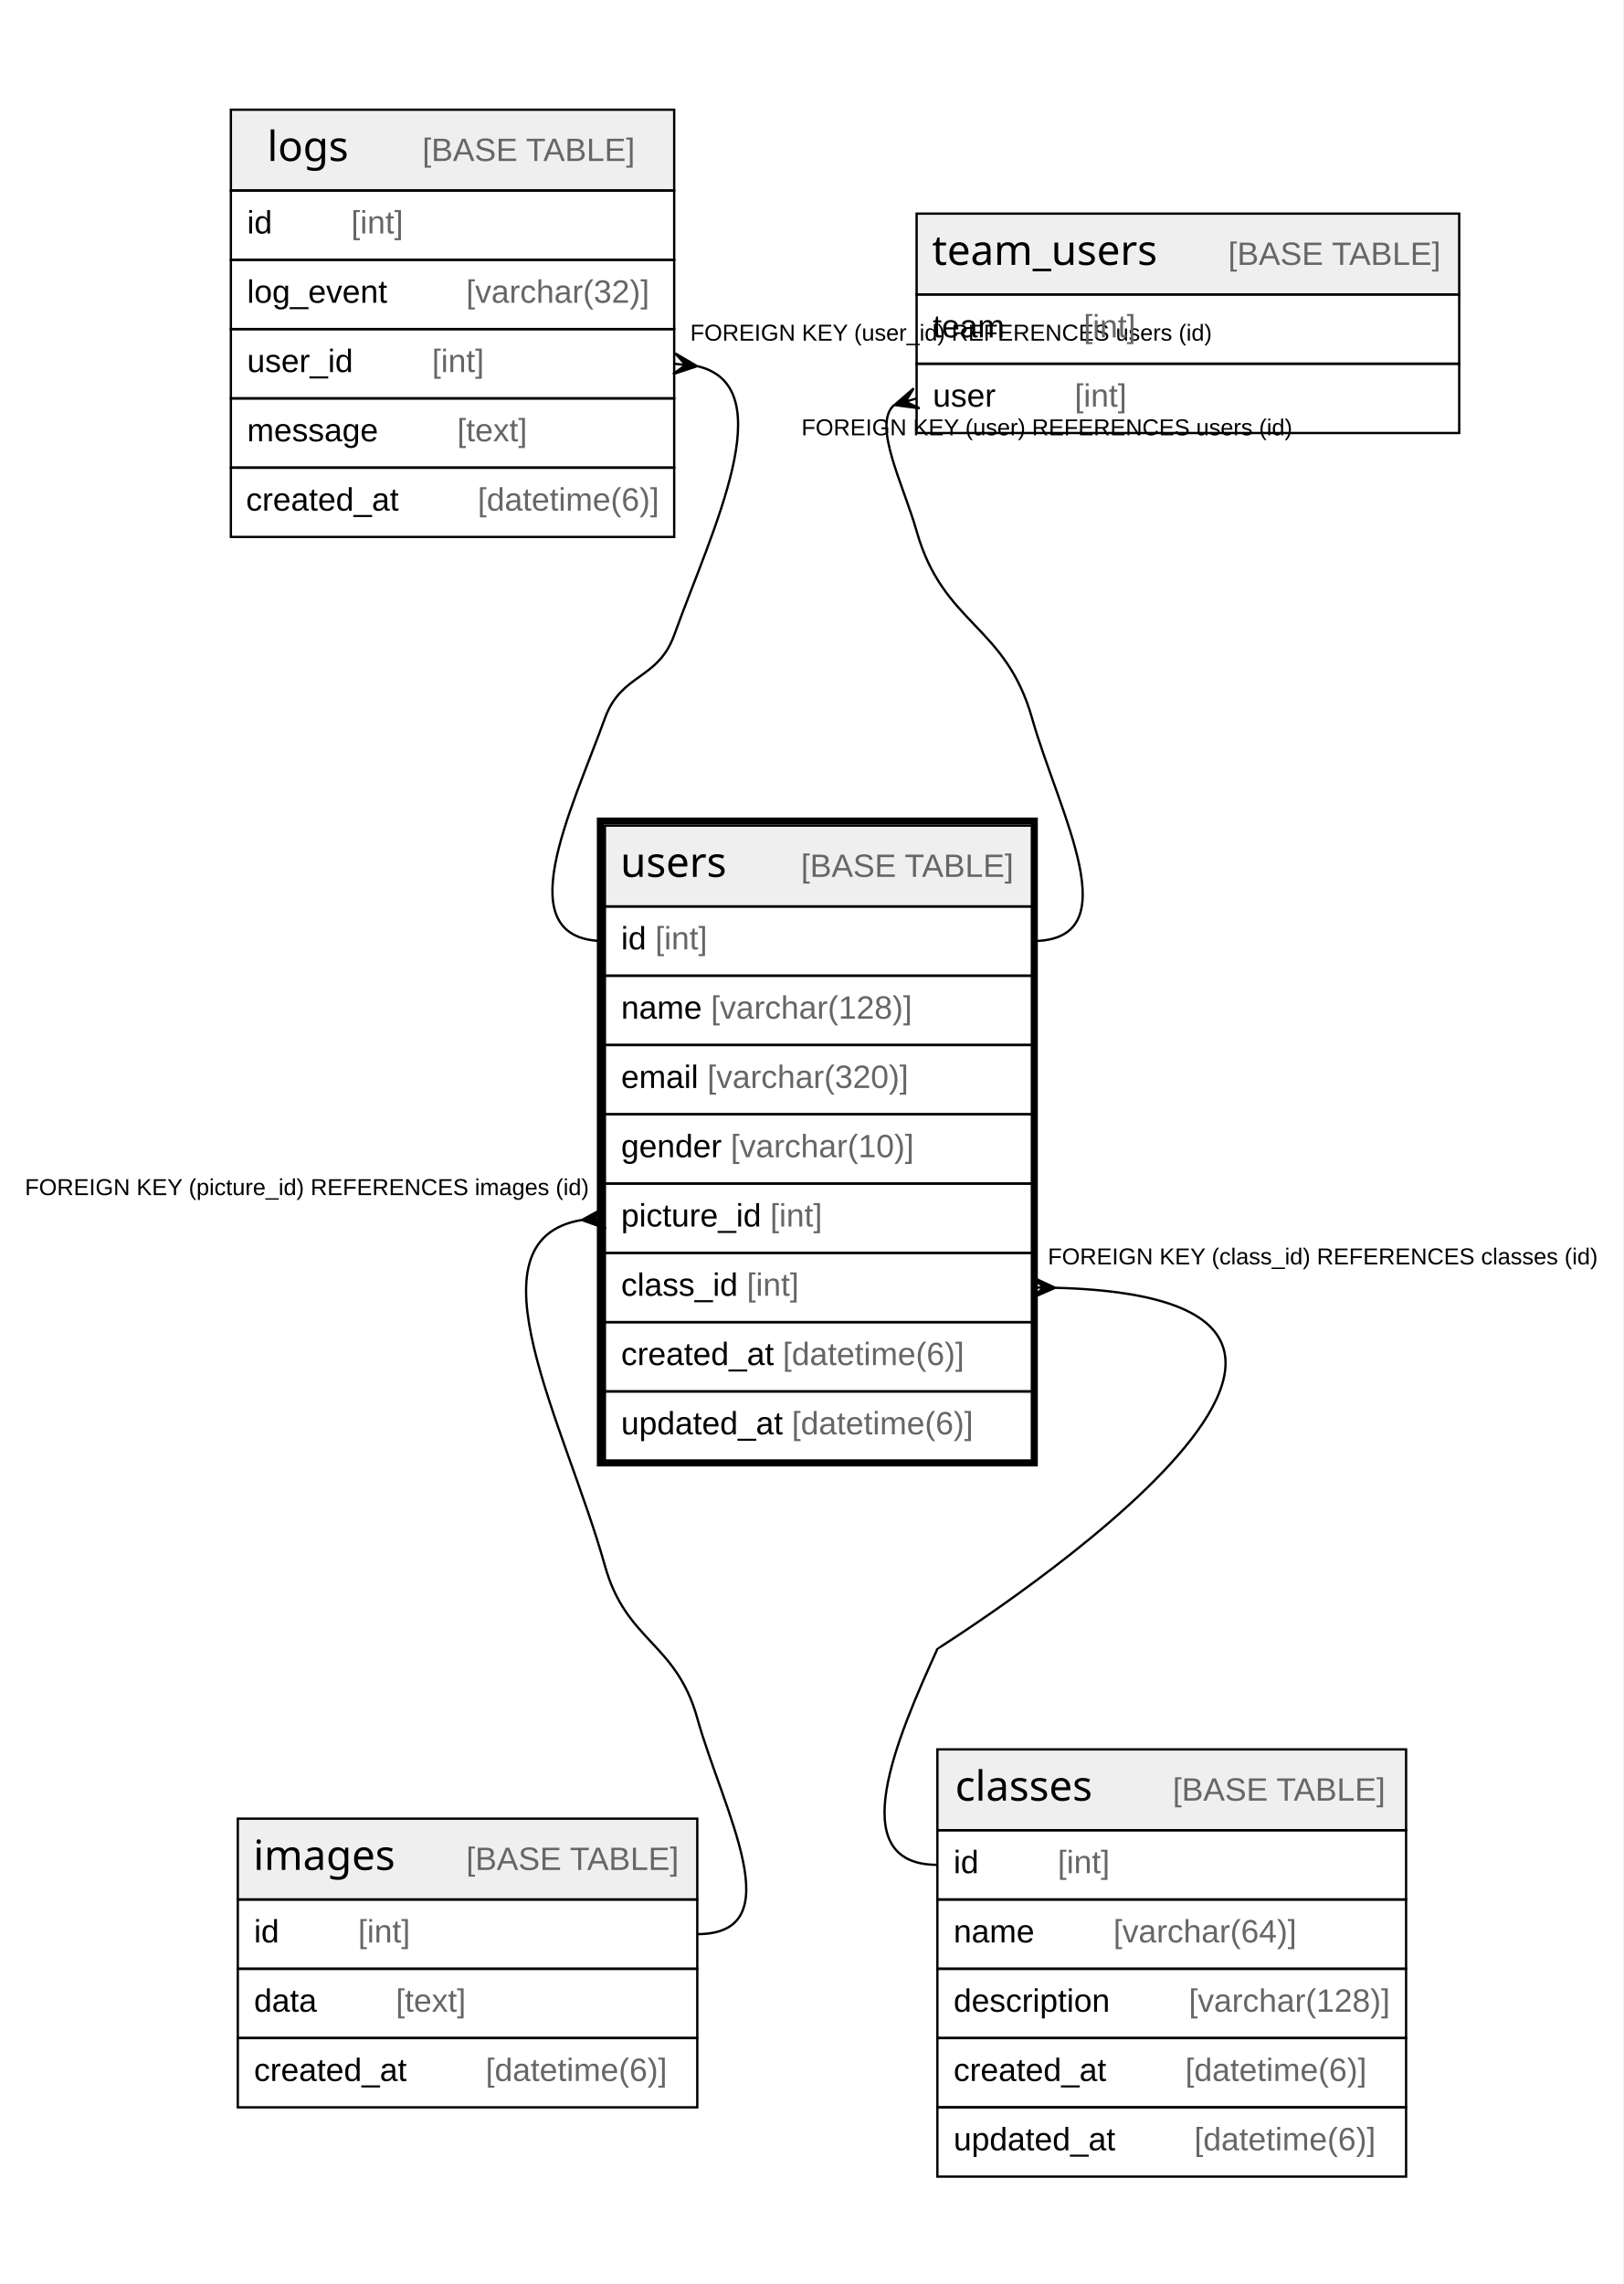
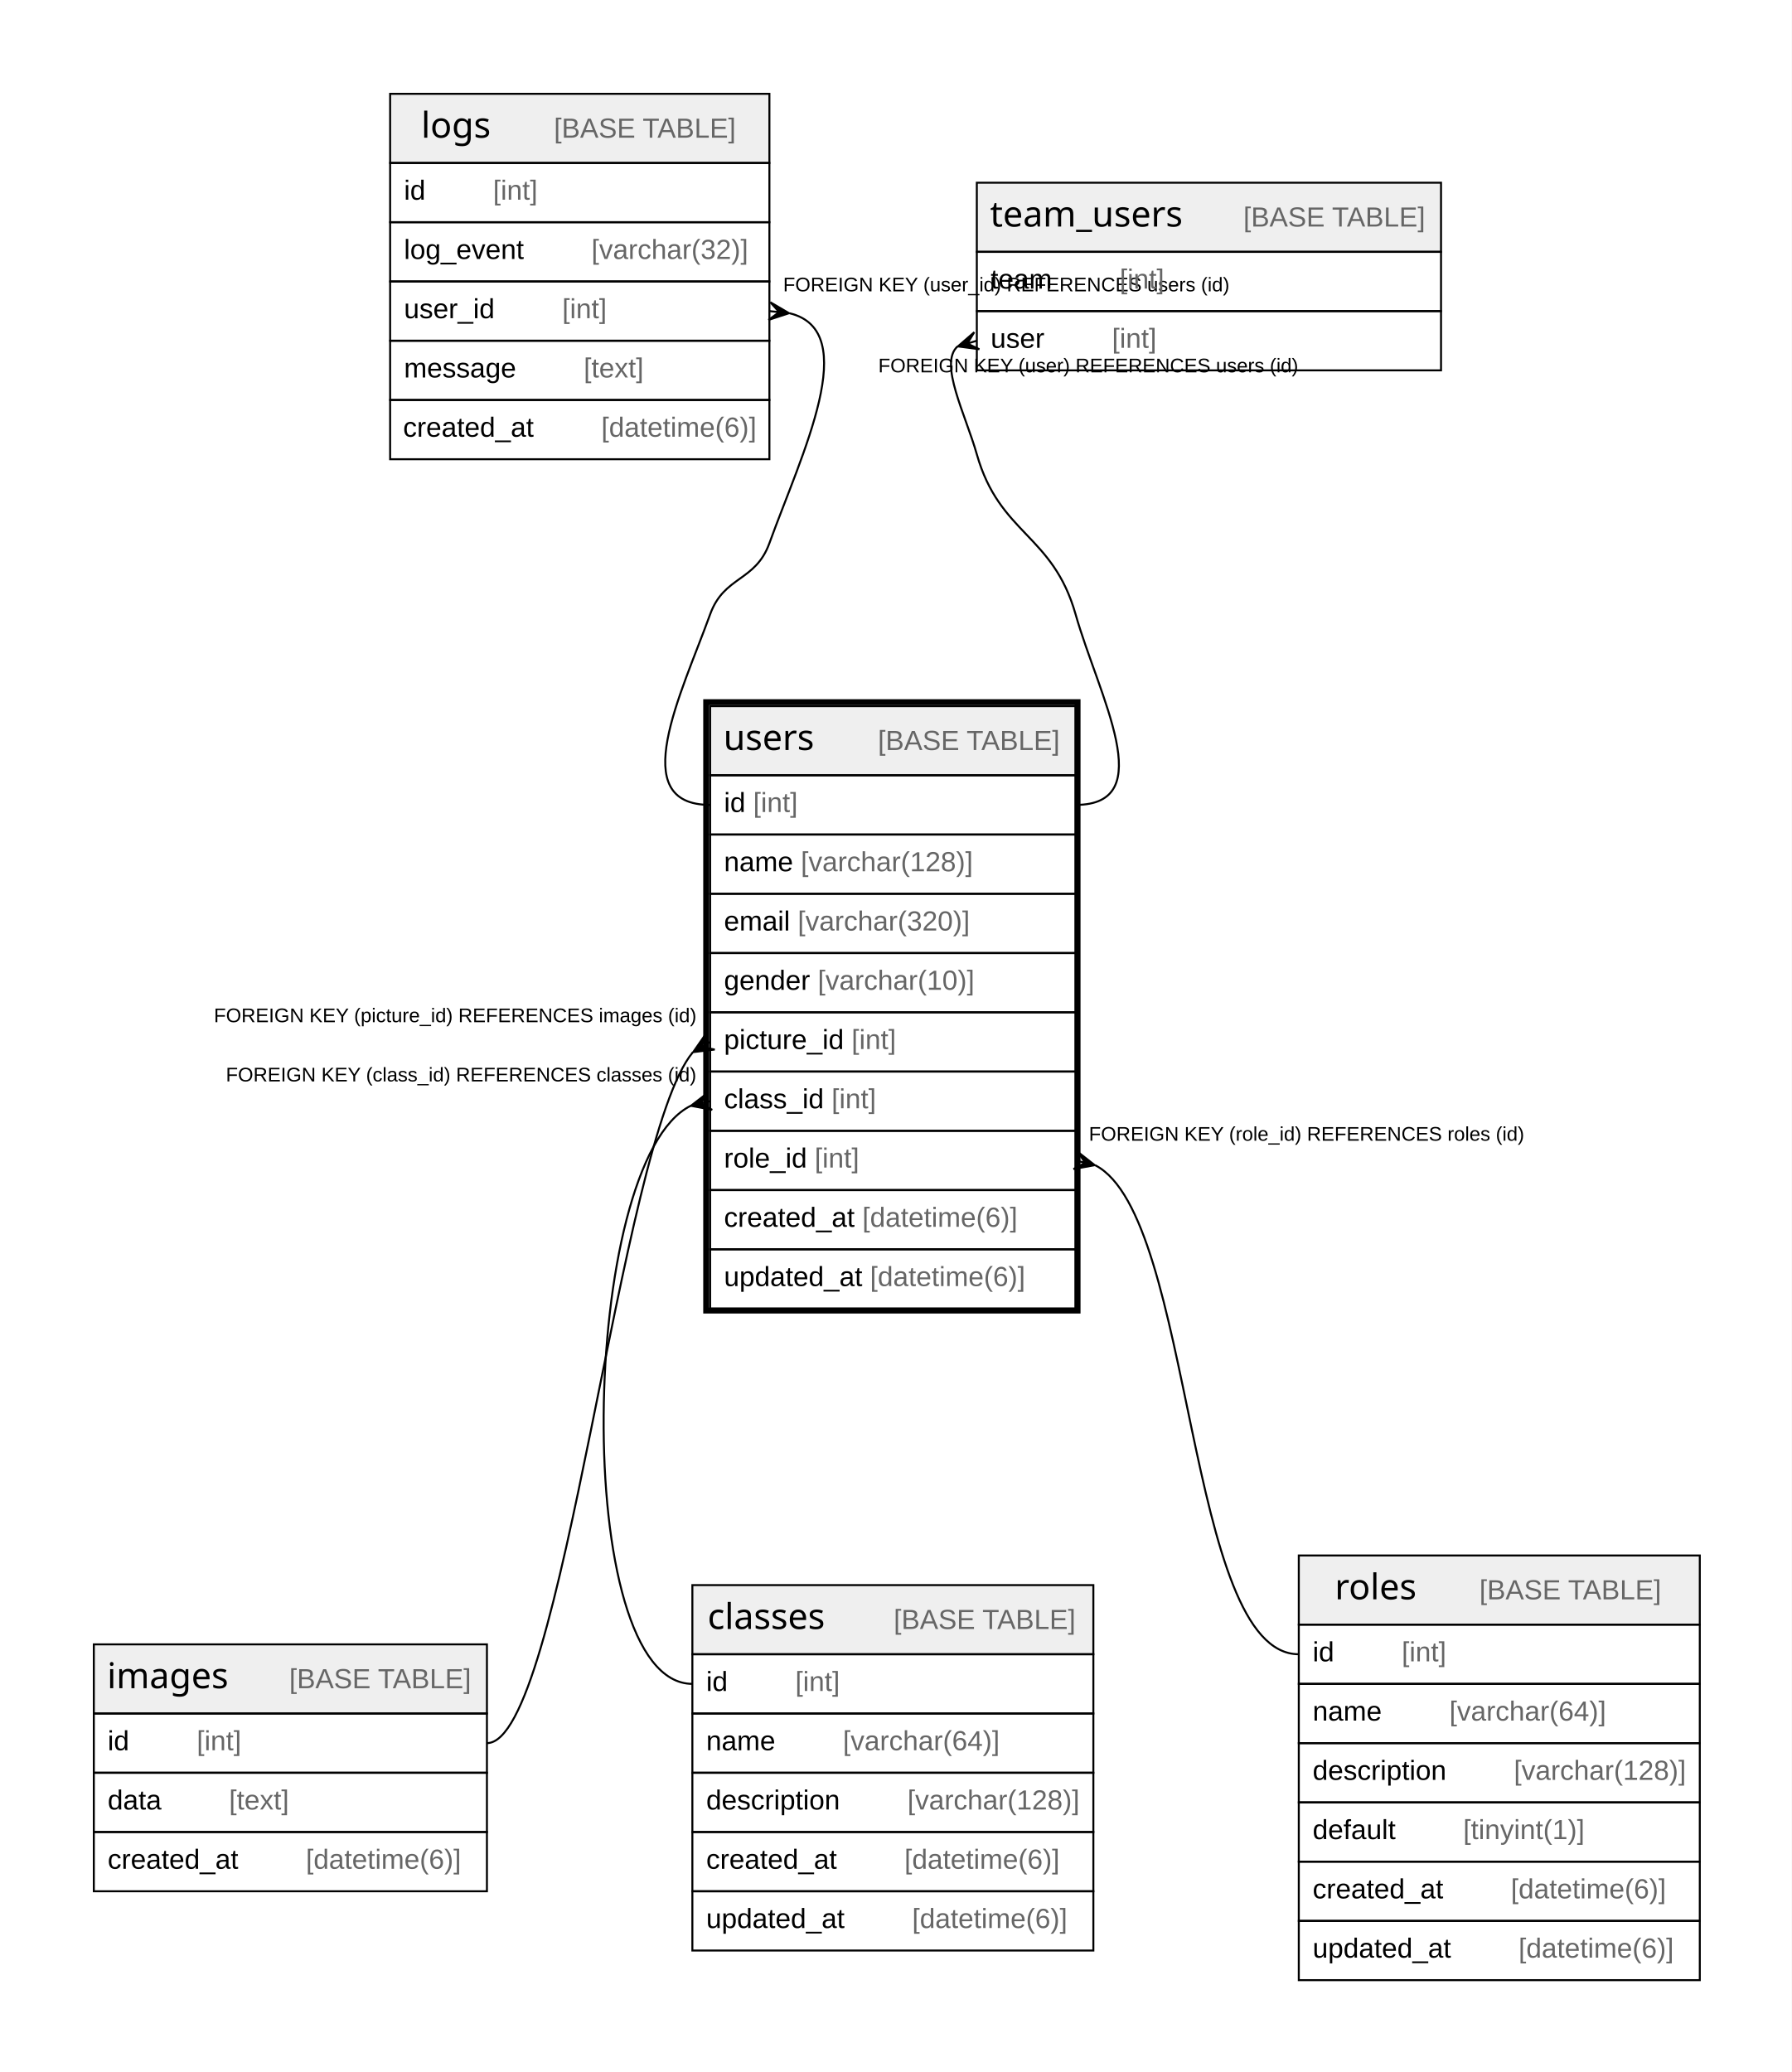
- <svg xmlns="http://www.w3.org/2000/svg" width="703pt" height="989pt" viewBox="0.00 0.00 703.00 989.00">
-   <g id="graph0" class="graph" transform="scale(1 1) rotate(0) translate(4 985)">
-     <polygon fill="#ffffff" stroke="transparent" points="-4,4 -4,-985 699,-985 699,4 -4,4" />
+ <svg xmlns="http://www.w3.org/2000/svg" width="907pt" height="1049pt" viewBox="0.00 0.00 907.00 1049.00">
+   <g id="graph0" class="graph" transform="scale(1 1) rotate(0) translate(4 1045)">
+     <polygon fill="#ffffff" stroke="transparent" points="-4,4 -4,-1045 903,-1045 903,4 -4,4" />
    <g id="node1" class="node">
-       <polygon fill="#efefef" stroke="transparent" points="258,-592.5 258,-627.5 443,-627.5 443,-592.5 258,-592.5" />
-       <polygon fill="none" stroke="#000000" points="258,-592.5 258,-627.5 443,-627.5 443,-592.5 258,-592.5" />
-       <text text-anchor="start" x="264.714" y="-605.3" font-family="Arial Bold" font-size="18.00" fill="#000000">users</text>
-       <text text-anchor="start" x="308.718" y="-605.3" font-family="Arial" font-size="14.00" fill="#000000">    </text>
-       <text text-anchor="start" x="342.923" y="-605.3" font-family="Arial" font-size="14.00" fill="#666666">[BASE TABLE]</text>
-       <polygon fill="none" stroke="#000000" points="258,-562.5 258,-592.5 443,-592.5 443,-562.5 258,-562.5" />
-       <text text-anchor="start" x="265" y="-573.9" font-family="Arial" font-size="14.00" fill="#000000">id </text>
-       <text text-anchor="start" x="279.78" y="-573.9" font-family="Arial" font-size="14.00" fill="#666666">[int]</text>
-       <polygon fill="none" stroke="#000000" points="258,-532.5 258,-562.5 443,-562.5 443,-532.5 258,-532.5" />
-       <text text-anchor="start" x="265" y="-543.9" font-family="Arial" font-size="14.00" fill="#000000">name </text>
-       <text text-anchor="start" x="303.899" y="-543.9" font-family="Arial" font-size="14.00" fill="#666666">[varchar(128)]</text>
-       <polygon fill="none" stroke="#000000" points="258,-502.5 258,-532.5 443,-532.5 443,-502.5 258,-502.5" />
-       <text text-anchor="start" x="265" y="-513.9" font-family="Arial" font-size="14.00" fill="#000000">email </text>
-       <text text-anchor="start" x="302.33" y="-513.9" font-family="Arial" font-size="14.00" fill="#666666">[varchar(320)]</text>
-       <polygon fill="none" stroke="#000000" points="258,-472.5 258,-502.5 443,-502.5 443,-472.5 258,-472.5" />
-       <text text-anchor="start" x="265" y="-483.9" font-family="Arial" font-size="14.00" fill="#000000">gender </text>
-       <text text-anchor="start" x="312.464" y="-483.9" font-family="Arial" font-size="14.00" fill="#666666">[varchar(10)]</text>
-       <polygon fill="none" stroke="#000000" points="258,-442.5 258,-472.5 443,-472.5 443,-442.5 258,-442.5" />
-       <text text-anchor="start" x="265" y="-453.9" font-family="Arial" font-size="14.00" fill="#000000">picture_id </text>
-       <text text-anchor="start" x="329.568" y="-453.9" font-family="Arial" font-size="14.00" fill="#666666">[int]</text>
-       <polygon fill="none" stroke="#000000" points="258,-412.5 258,-442.5 443,-442.5 443,-412.5 258,-412.5" />
-       <text text-anchor="start" x="265" y="-423.9" font-family="Arial" font-size="14.00" fill="#000000">class_id </text>
-       <text text-anchor="start" x="319.452" y="-423.9" font-family="Arial" font-size="14.00" fill="#666666">[int]</text>
-       <polygon fill="none" stroke="#000000" points="258,-382.5 258,-412.5 443,-412.5 443,-382.5 258,-382.5" />
-       <text text-anchor="start" x="265" y="-393.9" font-family="Arial" font-size="14.00" fill="#000000">created_at </text>
-       <text text-anchor="start" x="335.028" y="-393.9" font-family="Arial" font-size="14.00" fill="#666666">[datetime(6)]</text>
-       <polygon fill="none" stroke="#000000" points="258,-352.5 258,-382.5 443,-382.5 443,-352.5 258,-352.5" />
-       <text text-anchor="start" x="265" y="-363.9" font-family="Arial" font-size="14.00" fill="#000000">updated_at </text>
-       <text text-anchor="start" x="338.933" y="-363.9" font-family="Arial" font-size="14.00" fill="#666666">[datetime(6)]</text>
-       <polygon fill="none" stroke="#000000" stroke-width="3" points="256,-351.5 256,-629.5 444,-629.5 444,-351.5 256,-351.5" />
+       <polygon fill="#efefef" stroke="transparent" points="355.5,-652.5 355.5,-687.5 540.5,-687.5 540.5,-652.5 355.5,-652.5" />
+       <polygon fill="none" stroke="#000000" points="355.5,-652.5 355.5,-687.5 540.5,-687.5 540.5,-652.5 355.5,-652.5" />
+       <text text-anchor="start" x="362.214" y="-665.3" font-family="Arial Bold" font-size="18.00" fill="#000000">users</text>
+       <text text-anchor="start" x="406.218" y="-665.3" font-family="Arial" font-size="14.00" fill="#000000">    </text>
+       <text text-anchor="start" x="440.423" y="-665.3" font-family="Arial" font-size="14.00" fill="#666666">[BASE TABLE]</text>
+       <polygon fill="none" stroke="#000000" points="355.5,-622.5 355.5,-652.5 540.5,-652.5 540.5,-622.5 355.5,-622.5" />
+       <text text-anchor="start" x="362.5" y="-633.9" font-family="Arial" font-size="14.00" fill="#000000">id </text>
+       <text text-anchor="start" x="377.28" y="-633.9" font-family="Arial" font-size="14.00" fill="#666666">[int]</text>
+       <polygon fill="none" stroke="#000000" points="355.5,-592.5 355.5,-622.5 540.5,-622.5 540.5,-592.5 355.5,-592.5" />
+       <text text-anchor="start" x="362.5" y="-603.9" font-family="Arial" font-size="14.00" fill="#000000">name </text>
+       <text text-anchor="start" x="401.399" y="-603.9" font-family="Arial" font-size="14.00" fill="#666666">[varchar(128)]</text>
+       <polygon fill="none" stroke="#000000" points="355.5,-562.5 355.5,-592.5 540.5,-592.5 540.5,-562.5 355.5,-562.5" />
+       <text text-anchor="start" x="362.5" y="-573.9" font-family="Arial" font-size="14.00" fill="#000000">email </text>
+       <text text-anchor="start" x="399.83" y="-573.9" font-family="Arial" font-size="14.00" fill="#666666">[varchar(320)]</text>
+       <polygon fill="none" stroke="#000000" points="355.5,-532.5 355.5,-562.5 540.5,-562.5 540.5,-532.5 355.5,-532.5" />
+       <text text-anchor="start" x="362.5" y="-543.9" font-family="Arial" font-size="14.00" fill="#000000">gender </text>
+       <text text-anchor="start" x="409.964" y="-543.9" font-family="Arial" font-size="14.00" fill="#666666">[varchar(10)]</text>
+       <polygon fill="none" stroke="#000000" points="355.5,-502.5 355.5,-532.5 540.5,-532.5 540.5,-502.5 355.5,-502.5" />
+       <text text-anchor="start" x="362.5" y="-513.9" font-family="Arial" font-size="14.00" fill="#000000">picture_id </text>
+       <text text-anchor="start" x="427.068" y="-513.9" font-family="Arial" font-size="14.00" fill="#666666">[int]</text>
+       <polygon fill="none" stroke="#000000" points="355.5,-472.5 355.5,-502.5 540.5,-502.5 540.5,-472.5 355.5,-472.5" />
+       <text text-anchor="start" x="362.5" y="-483.9" font-family="Arial" font-size="14.00" fill="#000000">class_id </text>
+       <text text-anchor="start" x="416.952" y="-483.9" font-family="Arial" font-size="14.00" fill="#666666">[int]</text>
+       <polygon fill="none" stroke="#000000" points="355.5,-442.5 355.5,-472.5 540.5,-472.5 540.5,-442.5 355.5,-442.5" />
+       <text text-anchor="start" x="362.5" y="-453.9" font-family="Arial" font-size="14.00" fill="#000000">role_id </text>
+       <text text-anchor="start" x="408.395" y="-453.9" font-family="Arial" font-size="14.00" fill="#666666">[int]</text>
+       <polygon fill="none" stroke="#000000" points="355.5,-412.5 355.5,-442.5 540.5,-442.5 540.5,-412.5 355.5,-412.5" />
+       <text text-anchor="start" x="362.5" y="-423.9" font-family="Arial" font-size="14.00" fill="#000000">created_at </text>
+       <text text-anchor="start" x="432.528" y="-423.9" font-family="Arial" font-size="14.00" fill="#666666">[datetime(6)]</text>
+       <polygon fill="none" stroke="#000000" points="355.5,-382.5 355.5,-412.5 540.5,-412.5 540.5,-382.5 355.5,-382.5" />
+       <text text-anchor="start" x="362.5" y="-393.9" font-family="Arial" font-size="14.00" fill="#000000">updated_at </text>
+       <text text-anchor="start" x="436.433" y="-393.9" font-family="Arial" font-size="14.00" fill="#666666">[datetime(6)]</text>
+       <polygon fill="none" stroke="#000000" stroke-width="3" points="353.5,-381.5 353.5,-689.5 541.5,-689.5 541.5,-381.5 353.5,-381.5" />
    </g>
    <g id="node4" class="node">
-       <polygon fill="#efefef" stroke="transparent" points="99,-162.5 99,-197.5 298,-197.5 298,-162.5 99,-162.5" />
-       <polygon fill="none" stroke="#000000" points="99,-162.5 99,-197.5 298,-197.5 298,-162.5 99,-162.5" />
-       <text text-anchor="start" x="105.713" y="-175.3" font-family="Arial Bold" font-size="18.00" fill="#000000">images</text>
-       <text text-anchor="start" x="163.719" y="-175.3" font-family="Arial" font-size="14.00" fill="#000000">    </text>
-       <text text-anchor="start" x="197.923" y="-175.3" font-family="Arial" font-size="14.00" fill="#666666">[BASE TABLE]</text>
-       <polygon fill="none" stroke="#000000" points="99,-132.5 99,-162.5 298,-162.5 298,-132.5 99,-132.5" />
-       <text text-anchor="start" x="106" y="-143.9" font-family="Arial" font-size="14.00" fill="#000000">id    </text>
-       <text text-anchor="start" x="151.094" y="-143.9" font-family="Arial" font-size="14.00" fill="#666666">[int]</text>
-       <polygon fill="none" stroke="#000000" points="99,-102.5 99,-132.5 298,-132.5 298,-102.5 99,-102.5" />
-       <text text-anchor="start" x="106" y="-113.9" font-family="Arial" font-size="14.00" fill="#000000">data    </text>
-       <text text-anchor="start" x="167.443" y="-113.9" font-family="Arial" font-size="14.00" fill="#666666">[text]</text>
-       <polygon fill="none" stroke="#000000" points="99,-72.5 99,-102.5 298,-102.5 298,-72.5 99,-72.5" />
-       <text text-anchor="start" x="106" y="-83.9" font-family="Arial" font-size="14.00" fill="#000000">created_at    </text>
-       <text text-anchor="start" x="206.342" y="-83.9" font-family="Arial" font-size="14.00" fill="#666666">[datetime(6)]</text>
+       <polygon fill="#efefef" stroke="transparent" points="43.5,-177.5 43.5,-212.5 242.5,-212.5 242.5,-177.5 43.5,-177.5" />
+       <polygon fill="none" stroke="#000000" points="43.5,-177.5 43.5,-212.5 242.5,-212.5 242.5,-177.5 43.5,-177.5" />
+       <text text-anchor="start" x="50.214" y="-190.3" font-family="Arial Bold" font-size="18.00" fill="#000000">images</text>
+       <text text-anchor="start" x="108.219" y="-190.3" font-family="Arial" font-size="14.00" fill="#000000">    </text>
+       <text text-anchor="start" x="142.423" y="-190.3" font-family="Arial" font-size="14.00" fill="#666666">[BASE TABLE]</text>
+       <polygon fill="none" stroke="#000000" points="43.5,-147.5 43.5,-177.5 242.5,-177.5 242.5,-147.5 43.5,-147.5" />
+       <text text-anchor="start" x="50.5" y="-158.9" font-family="Arial" font-size="14.00" fill="#000000">id    </text>
+       <text text-anchor="start" x="95.594" y="-158.9" font-family="Arial" font-size="14.00" fill="#666666">[int]</text>
+       <polygon fill="none" stroke="#000000" points="43.5,-117.5 43.5,-147.5 242.5,-147.5 242.5,-117.5 43.5,-117.5" />
+       <text text-anchor="start" x="50.5" y="-128.9" font-family="Arial" font-size="14.00" fill="#000000">data    </text>
+       <text text-anchor="start" x="111.943" y="-128.9" font-family="Arial" font-size="14.00" fill="#666666">[text]</text>
+       <polygon fill="none" stroke="#000000" points="43.5,-87.5 43.5,-117.5 242.5,-117.5 242.5,-87.5 43.5,-87.5" />
+       <text text-anchor="start" x="50.5" y="-98.9" font-family="Arial" font-size="14.00" fill="#000000">created_at    </text>
+       <text text-anchor="start" x="150.842" y="-98.9" font-family="Arial" font-size="14.00" fill="#666666">[datetime(6)]</text>
    </g>
    <g id="edge3" class="edge">
-       <path fill="none" stroke="#000000" d="M247.722,-456.691C196.55,-447.818 241.021,-367.773 258,-307 267.229,-273.965 288.771,-274.035 298,-241 309.182,-200.977 339.556,-147.5 298,-147.5" />
-       <polygon fill="#000000" stroke="#000000" points="248.031,-456.715 257.647,-461.986 253.015,-457.108 258,-457.5 258,-457.5 258,-457.5 253.015,-457.108 258.353,-453.014 248.031,-456.715 248.031,-456.715" />
-       <text text-anchor="start" x="6.777" y="-467.5" font-family="Arial" font-size="10.00" fill="#000000">FOREIGN KEY (picture_id) REFERENCES images (id)</text>
+       <path fill="none" stroke="#000000" d="M346.693,-512.206C309.681,-468.045 280.903,-162.5 242.5,-162.5" />
+       <polygon fill="#000000" stroke="#000000" points="346.929,-512.348 353.182,-521.357 351.214,-514.924 355.5,-517.5 355.5,-517.5 355.5,-517.5 351.214,-514.924 357.818,-513.643 346.929,-512.348 346.929,-512.348" />
+       <text text-anchor="start" x="104.278" y="-527.5" font-family="Arial" font-size="10.00" fill="#000000">FOREIGN KEY (picture_id) REFERENCES images (id)</text>
    </g>
    <g id="node5" class="node">
-       <polygon fill="#efefef" stroke="transparent" points="402,-192.5 402,-227.5 605,-227.5 605,-192.5 402,-192.5" />
-       <polygon fill="none" stroke="#000000" points="402,-192.5 402,-227.5 605,-227.5 605,-192.5 402,-192.5" />
-       <text text-anchor="start" x="409.713" y="-205.3" font-family="Arial Bold" font-size="18.00" fill="#000000">classes</text>
-       <text text-anchor="start" x="469.719" y="-205.3" font-family="Arial" font-size="14.00" fill="#000000">    </text>
-       <text text-anchor="start" x="503.924" y="-205.3" font-family="Arial" font-size="14.00" fill="#666666">[BASE TABLE]</text>
-       <polygon fill="none" stroke="#000000" points="402,-162.5 402,-192.5 605,-192.5 605,-162.5 402,-162.5" />
-       <text text-anchor="start" x="409" y="-173.9" font-family="Arial" font-size="14.00" fill="#000000">id    </text>
-       <text text-anchor="start" x="454.094" y="-173.9" font-family="Arial" font-size="14.00" fill="#666666">[int]</text>
-       <polygon fill="none" stroke="#000000" points="402,-132.5 402,-162.5 605,-162.5 605,-132.5 402,-132.5" />
-       <text text-anchor="start" x="409" y="-143.9" font-family="Arial" font-size="14.00" fill="#000000">name    </text>
-       <text text-anchor="start" x="478.213" y="-143.9" font-family="Arial" font-size="14.00" fill="#666666">[varchar(64)]</text>
-       <polygon fill="none" stroke="#000000" points="402,-102.5 402,-132.5 605,-132.5 605,-102.5 402,-102.5" />
-       <text text-anchor="start" x="408.999" y="-113.9" font-family="Arial" font-size="14.00" fill="#000000">description    </text>
-       <text text-anchor="start" x="510.882" y="-113.9" font-family="Arial" font-size="14.00" fill="#666666">[varchar(128)]</text>
-       <polygon fill="none" stroke="#000000" points="402,-72.5 402,-102.5 605,-102.5 605,-72.5 402,-72.5" />
-       <text text-anchor="start" x="409" y="-83.9" font-family="Arial" font-size="14.00" fill="#000000">created_at    </text>
-       <text text-anchor="start" x="509.342" y="-83.9" font-family="Arial" font-size="14.00" fill="#666666">[datetime(6)]</text>
-       <polygon fill="none" stroke="#000000" points="402,-42.5 402,-72.5 605,-72.5 605,-42.5 402,-42.5" />
-       <text text-anchor="start" x="409" y="-53.9" font-family="Arial" font-size="14.00" fill="#000000">updated_at    </text>
-       <text text-anchor="start" x="513.247" y="-53.9" font-family="Arial" font-size="14.00" fill="#666666">[datetime(6)]</text>
+       <polygon fill="#efefef" stroke="transparent" points="346.5,-207.5 346.5,-242.5 549.5,-242.5 549.5,-207.5 346.5,-207.5" />
+       <polygon fill="none" stroke="#000000" points="346.5,-207.5 346.5,-242.5 549.5,-242.5 549.5,-207.5 346.5,-207.5" />
+       <text text-anchor="start" x="354.213" y="-220.3" font-family="Arial Bold" font-size="18.00" fill="#000000">classes</text>
+       <text text-anchor="start" x="414.219" y="-220.3" font-family="Arial" font-size="14.00" fill="#000000">    </text>
+       <text text-anchor="start" x="448.424" y="-220.3" font-family="Arial" font-size="14.00" fill="#666666">[BASE TABLE]</text>
+       <polygon fill="none" stroke="#000000" points="346.5,-177.5 346.5,-207.5 549.5,-207.5 549.5,-177.5 346.5,-177.5" />
+       <text text-anchor="start" x="353.5" y="-188.9" font-family="Arial" font-size="14.00" fill="#000000">id    </text>
+       <text text-anchor="start" x="398.594" y="-188.9" font-family="Arial" font-size="14.00" fill="#666666">[int]</text>
+       <polygon fill="none" stroke="#000000" points="346.5,-147.5 346.5,-177.5 549.5,-177.5 549.5,-147.5 346.5,-147.5" />
+       <text text-anchor="start" x="353.5" y="-158.9" font-family="Arial" font-size="14.00" fill="#000000">name    </text>
+       <text text-anchor="start" x="422.713" y="-158.9" font-family="Arial" font-size="14.00" fill="#666666">[varchar(64)]</text>
+       <polygon fill="none" stroke="#000000" points="346.5,-117.5 346.5,-147.5 549.5,-147.5 549.5,-117.5 346.5,-117.5" />
+       <text text-anchor="start" x="353.499" y="-128.9" font-family="Arial" font-size="14.00" fill="#000000">description    </text>
+       <text text-anchor="start" x="455.382" y="-128.9" font-family="Arial" font-size="14.00" fill="#666666">[varchar(128)]</text>
+       <polygon fill="none" stroke="#000000" points="346.5,-87.5 346.5,-117.5 549.5,-117.5 549.5,-87.5 346.5,-87.5" />
+       <text text-anchor="start" x="353.5" y="-98.9" font-family="Arial" font-size="14.00" fill="#000000">created_at    </text>
+       <text text-anchor="start" x="453.842" y="-98.9" font-family="Arial" font-size="14.00" fill="#666666">[datetime(6)]</text>
+       <polygon fill="none" stroke="#000000" points="346.5,-57.5 346.5,-87.5 549.5,-87.5 549.5,-57.5 346.5,-57.5" />
+       <text text-anchor="start" x="353.5" y="-68.9" font-family="Arial" font-size="14.00" fill="#000000">updated_at    </text>
+       <text text-anchor="start" x="457.747" y="-68.9" font-family="Arial" font-size="14.00" fill="#666666">[datetime(6)]</text>
    </g>
    <g id="edge4" class="edge">
-       <path fill="none" stroke="#000000" d="M453.081,-427.372C644.744,-422.36 402.175,-271.387 402,-271 384.861,-233.143 360.444,-177.5 402,-177.5" />
-       <polygon fill="#000000" stroke="#000000" points="452.999,-427.373 442.943,-423 448,-427.437 443,-427.5 443,-427.5 443,-427.5 448,-427.437 443.057,-432 452.999,-427.373 452.999,-427.373" />
-       <text text-anchor="start" x="449.834" y="-437.5" font-family="Arial" font-size="10.00" fill="#000000">FOREIGN KEY (class_id) REFERENCES classes (id)</text>
+       <path fill="none" stroke="#000000" d="M345.599,-485.125C289.172,-457.207 284.373,-192.5 346.5,-192.5" />
+       <polygon fill="#000000" stroke="#000000" points="345.776,-485.168 354.45,-491.876 350.638,-486.334 355.5,-487.5 355.5,-487.5 355.5,-487.5 350.638,-486.334 356.55,-483.124 345.776,-485.168 345.776,-485.168" />
+       <text text-anchor="start" x="110.335" y="-497.5" font-family="Arial" font-size="10.00" fill="#000000">FOREIGN KEY (class_id) REFERENCES classes (id)</text>
+     </g>
+     <g id="node6" class="node">
+       <polygon fill="#efefef" stroke="transparent" points="653.5,-222.5 653.5,-257.5 856.5,-257.5 856.5,-222.5 653.5,-222.5" />
+       <polygon fill="none" stroke="#000000" points="653.5,-222.5 653.5,-257.5 856.5,-257.5 856.5,-222.5 653.5,-222.5" />
+       <text text-anchor="start" x="671.717" y="-235.3" font-family="Arial Bold" font-size="18.00" fill="#000000">roles</text>
+       <text text-anchor="start" x="710.715" y="-235.3" font-family="Arial" font-size="14.00" fill="#000000">    </text>
+       <text text-anchor="start" x="744.92" y="-235.3" font-family="Arial" font-size="14.00" fill="#666666">[BASE TABLE]</text>
+       <polygon fill="none" stroke="#000000" points="653.5,-192.5 653.5,-222.5 856.5,-222.5 856.5,-192.5 653.5,-192.5" />
+       <text text-anchor="start" x="660.5" y="-203.9" font-family="Arial" font-size="14.00" fill="#000000">id    </text>
+       <text text-anchor="start" x="705.594" y="-203.9" font-family="Arial" font-size="14.00" fill="#666666">[int]</text>
+       <polygon fill="none" stroke="#000000" points="653.5,-162.5 653.5,-192.5 856.5,-192.5 856.5,-162.5 653.5,-162.5" />
+       <text text-anchor="start" x="660.5" y="-173.9" font-family="Arial" font-size="14.00" fill="#000000">name    </text>
+       <text text-anchor="start" x="729.713" y="-173.9" font-family="Arial" font-size="14.00" fill="#666666">[varchar(64)]</text>
+       <polygon fill="none" stroke="#000000" points="653.5,-132.5 653.5,-162.5 856.5,-162.5 856.5,-132.5 653.5,-132.5" />
+       <text text-anchor="start" x="660.499" y="-143.9" font-family="Arial" font-size="14.00" fill="#000000">description    </text>
+       <text text-anchor="start" x="762.381" y="-143.9" font-family="Arial" font-size="14.00" fill="#666666">[varchar(128)]</text>
+       <polygon fill="none" stroke="#000000" points="653.5,-102.5 653.5,-132.5 856.5,-132.5 856.5,-102.5 653.5,-102.5" />
+       <text text-anchor="start" x="660.5" y="-113.9" font-family="Arial" font-size="14.00" fill="#000000">default    </text>
+       <text text-anchor="start" x="736.723" y="-113.9" font-family="Arial" font-size="14.00" fill="#666666">[tinyint(1)]</text>
+       <polygon fill="none" stroke="#000000" points="653.5,-72.5 653.5,-102.5 856.5,-102.5 856.5,-72.5 653.5,-72.5" />
+       <text text-anchor="start" x="660.5" y="-83.9" font-family="Arial" font-size="14.00" fill="#000000">created_at    </text>
+       <text text-anchor="start" x="760.842" y="-83.9" font-family="Arial" font-size="14.00" fill="#666666">[datetime(6)]</text>
+       <polygon fill="none" stroke="#000000" points="653.5,-42.5 653.5,-72.5 856.5,-72.5 856.5,-42.5 653.5,-42.5" />
+       <text text-anchor="start" x="660.5" y="-53.9" font-family="Arial" font-size="14.00" fill="#000000">updated_at    </text>
+       <text text-anchor="start" x="764.747" y="-53.9" font-family="Arial" font-size="14.00" fill="#666666">[datetime(6)]</text>
+     </g>
+     <g id="edge5" class="edge">
+       <path fill="none" stroke="#000000" d="M550.525,-455.026C600.66,-429.061 596.105,-207.5 653.5,-207.5" />
+       <polygon fill="#000000" stroke="#000000" points="550.209,-455.104 539.422,-453.131 545.354,-456.302 540.5,-457.5 540.5,-457.5 540.5,-457.5 545.354,-456.302 541.578,-461.869 550.209,-455.104 550.209,-455.104" />
+       <text text-anchor="start" x="547.226" y="-467.5" font-family="Arial" font-size="10.00" fill="#000000">FOREIGN KEY (role_id) REFERENCES roles (id)</text>
    </g>
    <g id="node2" class="node">
-       <polygon fill="#efefef" stroke="transparent" points="96,-902.5 96,-937.5 288,-937.5 288,-902.5 96,-902.5" />
-       <polygon fill="none" stroke="#000000" points="96,-902.5 96,-937.5 288,-937.5 288,-902.5 96,-902.5" />
-       <text text-anchor="start" x="111.713" y="-915.3" font-family="Arial Bold" font-size="18.00" fill="#000000">logs</text>
-       <text text-anchor="start" x="144.719" y="-915.3" font-family="Arial" font-size="14.00" fill="#000000">    </text>
-       <text text-anchor="start" x="178.924" y="-915.3" font-family="Arial" font-size="14.00" fill="#666666">[BASE TABLE]</text>
-       <polygon fill="none" stroke="#000000" points="96,-872.5 96,-902.5 288,-902.5 288,-872.5 96,-872.5" />
-       <text text-anchor="start" x="103" y="-883.9" font-family="Arial" font-size="14.00" fill="#000000">id    </text>
-       <text text-anchor="start" x="148.094" y="-883.9" font-family="Arial" font-size="14.00" fill="#666666">[int]</text>
-       <polygon fill="none" stroke="#000000" points="96,-842.5 96,-872.5 288,-872.5 288,-842.5 96,-842.5" />
-       <text text-anchor="start" x="103" y="-853.9" font-family="Arial" font-size="14.00" fill="#000000">log_event    </text>
-       <text text-anchor="start" x="197.898" y="-853.9" font-family="Arial" font-size="14.00" fill="#666666">[varchar(32)]</text>
-       <polygon fill="none" stroke="#000000" points="96,-812.5 96,-842.5 288,-842.5 288,-812.5 96,-812.5" />
-       <text text-anchor="start" x="103" y="-823.9" font-family="Arial" font-size="14.00" fill="#000000">user_id    </text>
-       <text text-anchor="start" x="183.102" y="-823.9" font-family="Arial" font-size="14.00" fill="#666666">[int]</text>
-       <polygon fill="none" stroke="#000000" points="96,-782.5 96,-812.5 288,-812.5 288,-782.5 96,-782.5" />
-       <text text-anchor="start" x="103" y="-793.9" font-family="Arial" font-size="14.00" fill="#000000">message    </text>
-       <text text-anchor="start" x="193.996" y="-793.9" font-family="Arial" font-size="14.00" fill="#666666">[text]</text>
-       <polygon fill="none" stroke="#000000" points="96,-752.5 96,-782.5 288,-782.5 288,-752.5 96,-752.5" />
-       <text text-anchor="start" x="102.547" y="-763.9" font-family="Arial" font-size="14.00" fill="#000000">created_at    </text>
-       <text text-anchor="start" x="202.889" y="-763.9" font-family="Arial" font-size="14.00" fill="#666666">[datetime(6)]</text>
+       <polygon fill="#efefef" stroke="transparent" points="193.5,-962.5 193.5,-997.5 385.5,-997.5 385.5,-962.5 193.5,-962.5" />
+       <polygon fill="none" stroke="#000000" points="193.5,-962.5 193.5,-997.5 385.5,-997.5 385.5,-962.5 193.5,-962.5" />
+       <text text-anchor="start" x="209.213" y="-975.3" font-family="Arial Bold" font-size="18.00" fill="#000000">logs</text>
+       <text text-anchor="start" x="242.219" y="-975.3" font-family="Arial" font-size="14.00" fill="#000000">    </text>
+       <text text-anchor="start" x="276.424" y="-975.3" font-family="Arial" font-size="14.00" fill="#666666">[BASE TABLE]</text>
+       <polygon fill="none" stroke="#000000" points="193.5,-932.5 193.5,-962.5 385.5,-962.5 385.5,-932.5 193.5,-932.5" />
+       <text text-anchor="start" x="200.5" y="-943.9" font-family="Arial" font-size="14.00" fill="#000000">id    </text>
+       <text text-anchor="start" x="245.594" y="-943.9" font-family="Arial" font-size="14.00" fill="#666666">[int]</text>
+       <polygon fill="none" stroke="#000000" points="193.5,-902.5 193.5,-932.5 385.5,-932.5 385.5,-902.5 193.5,-902.5" />
+       <text text-anchor="start" x="200.5" y="-913.9" font-family="Arial" font-size="14.00" fill="#000000">log_event    </text>
+       <text text-anchor="start" x="295.398" y="-913.9" font-family="Arial" font-size="14.00" fill="#666666">[varchar(32)]</text>
+       <polygon fill="none" stroke="#000000" points="193.5,-872.5 193.5,-902.5 385.5,-902.5 385.5,-872.5 193.5,-872.5" />
+       <text text-anchor="start" x="200.5" y="-883.9" font-family="Arial" font-size="14.00" fill="#000000">user_id    </text>
+       <text text-anchor="start" x="280.602" y="-883.9" font-family="Arial" font-size="14.00" fill="#666666">[int]</text>
+       <polygon fill="none" stroke="#000000" points="193.5,-842.5 193.5,-872.5 385.5,-872.5 385.5,-842.5 193.5,-842.5" />
+       <text text-anchor="start" x="200.5" y="-853.9" font-family="Arial" font-size="14.00" fill="#000000">message    </text>
+       <text text-anchor="start" x="291.496" y="-853.9" font-family="Arial" font-size="14.00" fill="#666666">[text]</text>
+       <polygon fill="none" stroke="#000000" points="193.5,-812.5 193.5,-842.5 385.5,-842.5 385.5,-812.5 193.5,-812.5" />
+       <text text-anchor="start" x="200.047" y="-823.9" font-family="Arial" font-size="14.00" fill="#000000">created_at    </text>
+       <text text-anchor="start" x="300.389" y="-823.9" font-family="Arial" font-size="14.00" fill="#666666">[datetime(6)]</text>
    </g>
    <g id="edge1" class="edge">
-       <path fill="none" stroke="#000000" d="M298.238,-826.406C335.201,-817.454 304.458,-755.459 288,-710 280.91,-690.417 265.09,-693.583 258,-674 243.399,-633.673 215.111,-577.5 258,-577.5" />
-       <polygon fill="#000000" stroke="#000000" points="297.943,-826.437 287.522,-823.025 292.972,-826.968 288,-827.5 288,-827.5 288,-827.5 292.972,-826.968 288.478,-831.975 297.943,-826.437 297.943,-826.437" />
-       <text text-anchor="start" x="294.945" y="-837.5" font-family="Arial" font-size="10.00" fill="#000000">FOREIGN KEY (user_id) REFERENCES users (id)</text>
+       <path fill="none" stroke="#000000" d="M395.738,-886.406C432.701,-877.454 401.958,-815.459 385.5,-770 378.41,-750.417 362.59,-753.583 355.5,-734 340.899,-693.673 312.611,-637.5 355.5,-637.5" />
+       <polygon fill="#000000" stroke="#000000" points="395.443,-886.437 385.022,-883.025 390.472,-886.968 385.5,-887.5 385.5,-887.5 385.5,-887.5 390.472,-886.968 385.978,-891.975 395.443,-886.437 395.443,-886.437" />
+       <text text-anchor="start" x="392.445" y="-897.5" font-family="Arial" font-size="10.00" fill="#000000">FOREIGN KEY (user_id) REFERENCES users (id)</text>
    </g>
    <g id="node3" class="node">
-       <polygon fill="#efefef" stroke="transparent" points="393,-857.5 393,-892.5 628,-892.5 628,-857.5 393,-857.5" />
-       <polygon fill="none" stroke="#000000" points="393,-857.5 393,-892.5 628,-892.5 628,-857.5 393,-857.5" />
-       <text text-anchor="start" x="399.707" y="-870.3" font-family="Arial Bold" font-size="18.00" fill="#000000">team_users</text>
-       <text text-anchor="start" x="493.725" y="-870.3" font-family="Arial" font-size="14.00" fill="#000000">    </text>
-       <text text-anchor="start" x="527.93" y="-870.3" font-family="Arial" font-size="14.00" fill="#666666">[BASE TABLE]</text>
-       <polygon fill="none" stroke="#000000" points="393,-827.5 393,-857.5 628,-857.5 628,-827.5 393,-827.5" />
-       <text text-anchor="start" x="400" y="-838.9" font-family="Arial" font-size="14.00" fill="#000000">team    </text>
-       <text text-anchor="start" x="465.321" y="-838.9" font-family="Arial" font-size="14.00" fill="#666666">[int]</text>
-       <polygon fill="none" stroke="#000000" points="393,-797.5 393,-827.5 628,-827.5 628,-797.5 393,-797.5" />
-       <text text-anchor="start" x="400" y="-808.9" font-family="Arial" font-size="14.00" fill="#000000">user    </text>
-       <text text-anchor="start" x="461.431" y="-808.9" font-family="Arial" font-size="14.00" fill="#666666">[int]</text>
+       <polygon fill="#efefef" stroke="transparent" points="490.5,-917.5 490.5,-952.5 725.5,-952.5 725.5,-917.5 490.5,-917.5" />
+       <polygon fill="none" stroke="#000000" points="490.5,-917.5 490.5,-952.5 725.5,-952.5 725.5,-917.5 490.5,-917.5" />
+       <text text-anchor="start" x="497.207" y="-930.3" font-family="Arial Bold" font-size="18.00" fill="#000000">team_users</text>
+       <text text-anchor="start" x="591.225" y="-930.3" font-family="Arial" font-size="14.00" fill="#000000">    </text>
+       <text text-anchor="start" x="625.43" y="-930.3" font-family="Arial" font-size="14.00" fill="#666666">[BASE TABLE]</text>
+       <polygon fill="none" stroke="#000000" points="490.5,-887.5 490.5,-917.5 725.5,-917.5 725.5,-887.5 490.5,-887.5" />
+       <text text-anchor="start" x="497.5" y="-898.9" font-family="Arial" font-size="14.00" fill="#000000">team    </text>
+       <text text-anchor="start" x="562.821" y="-898.9" font-family="Arial" font-size="14.00" fill="#666666">[int]</text>
+       <polygon fill="none" stroke="#000000" points="490.5,-857.5 490.5,-887.5 725.5,-887.5 725.5,-857.5 490.5,-857.5" />
+       <text text-anchor="start" x="497.5" y="-868.9" font-family="Arial" font-size="14.00" fill="#000000">user    </text>
+       <text text-anchor="start" x="558.931" y="-868.9" font-family="Arial" font-size="14.00" fill="#666666">[int]</text>
    </g>
    <g id="edge2" class="edge">
-       <path fill="none" stroke="#000000" d="M383.176,-809.551C373.747,-800.94 387.277,-775.167 393,-755 404.55,-714.301 431.45,-714.699 443,-674 454.709,-632.74 485.889,-577.5 443,-577.5" />
-       <polygon fill="#000000" stroke="#000000" points="383.422,-809.625 391.706,-816.81 388.211,-811.062 393,-812.5 393,-812.5 393,-812.5 388.211,-811.062 394.294,-808.19 383.422,-809.625 383.422,-809.625" />
-       <text text-anchor="start" x="343.113" y="-796.5" font-family="Arial" font-size="10.00" fill="#000000">FOREIGN KEY (user) REFERENCES users (id)</text>
+       <path fill="none" stroke="#000000" d="M480.676,-869.551C471.247,-860.94 484.777,-835.167 490.5,-815 502.05,-774.301 528.95,-774.699 540.5,-734 552.209,-692.74 583.389,-637.5 540.5,-637.5" />
+       <polygon fill="#000000" stroke="#000000" points="480.922,-869.625 489.206,-876.81 485.711,-871.062 490.5,-872.5 490.5,-872.5 490.5,-872.5 485.711,-871.062 491.794,-868.19 480.922,-869.625 480.922,-869.625" />
+       <text text-anchor="start" x="440.613" y="-856.5" font-family="Arial" font-size="10.00" fill="#000000">FOREIGN KEY (user) REFERENCES users (id)</text>
    </g>
  </g>
</svg>
